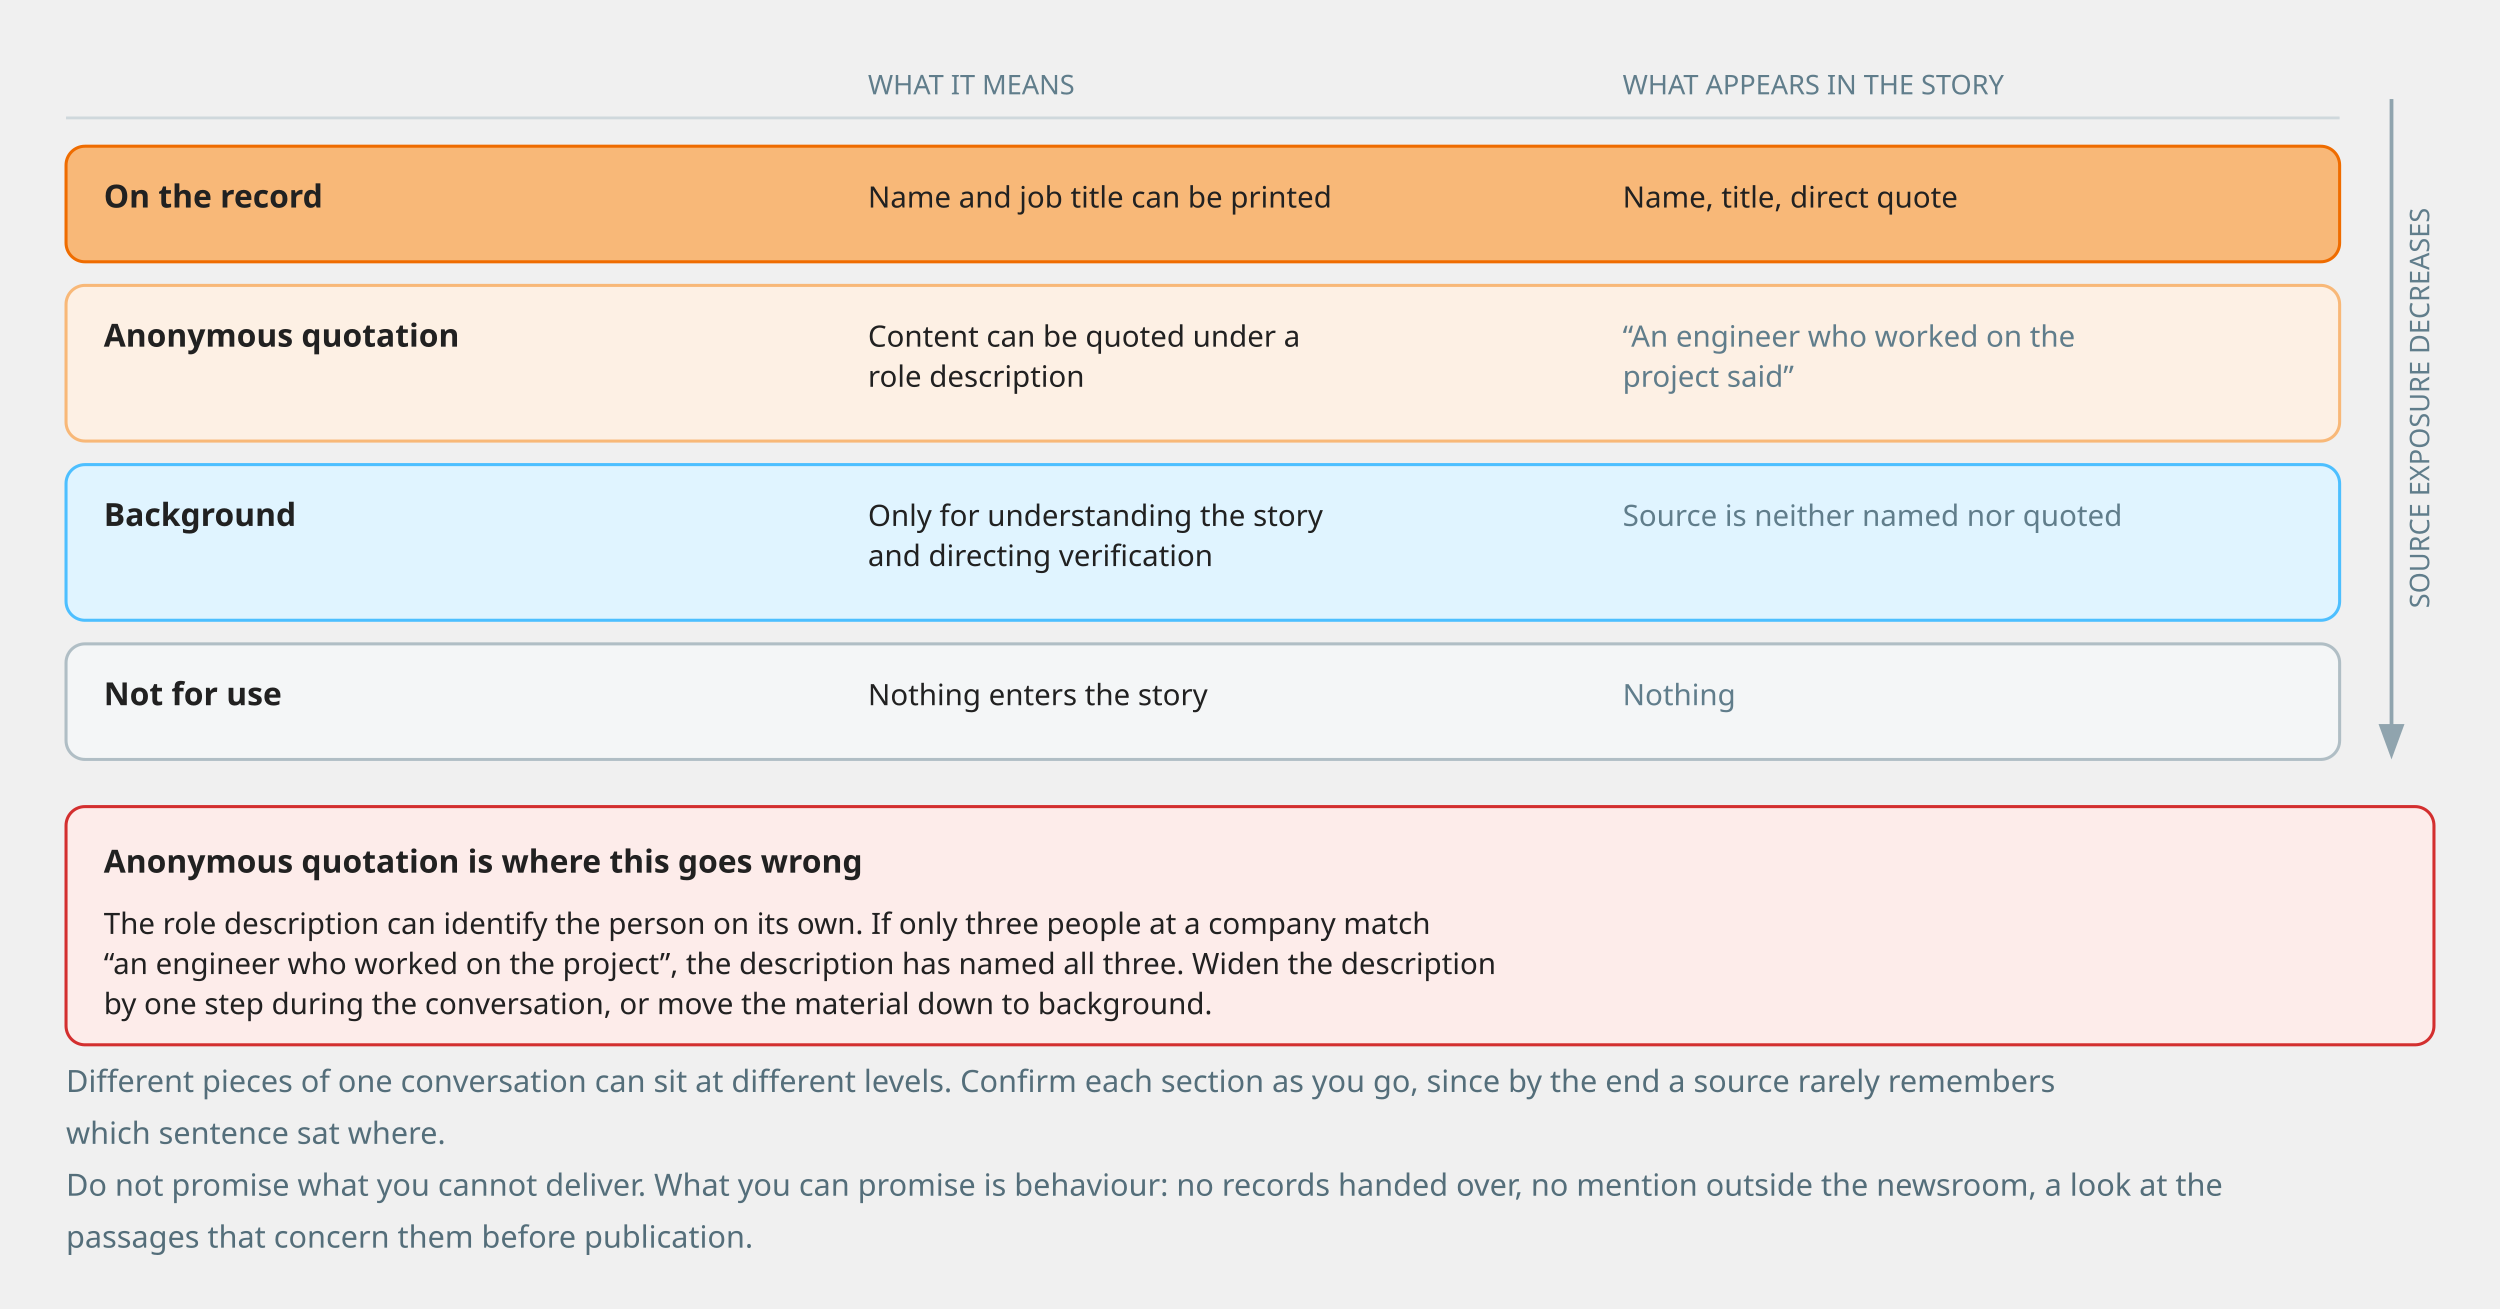
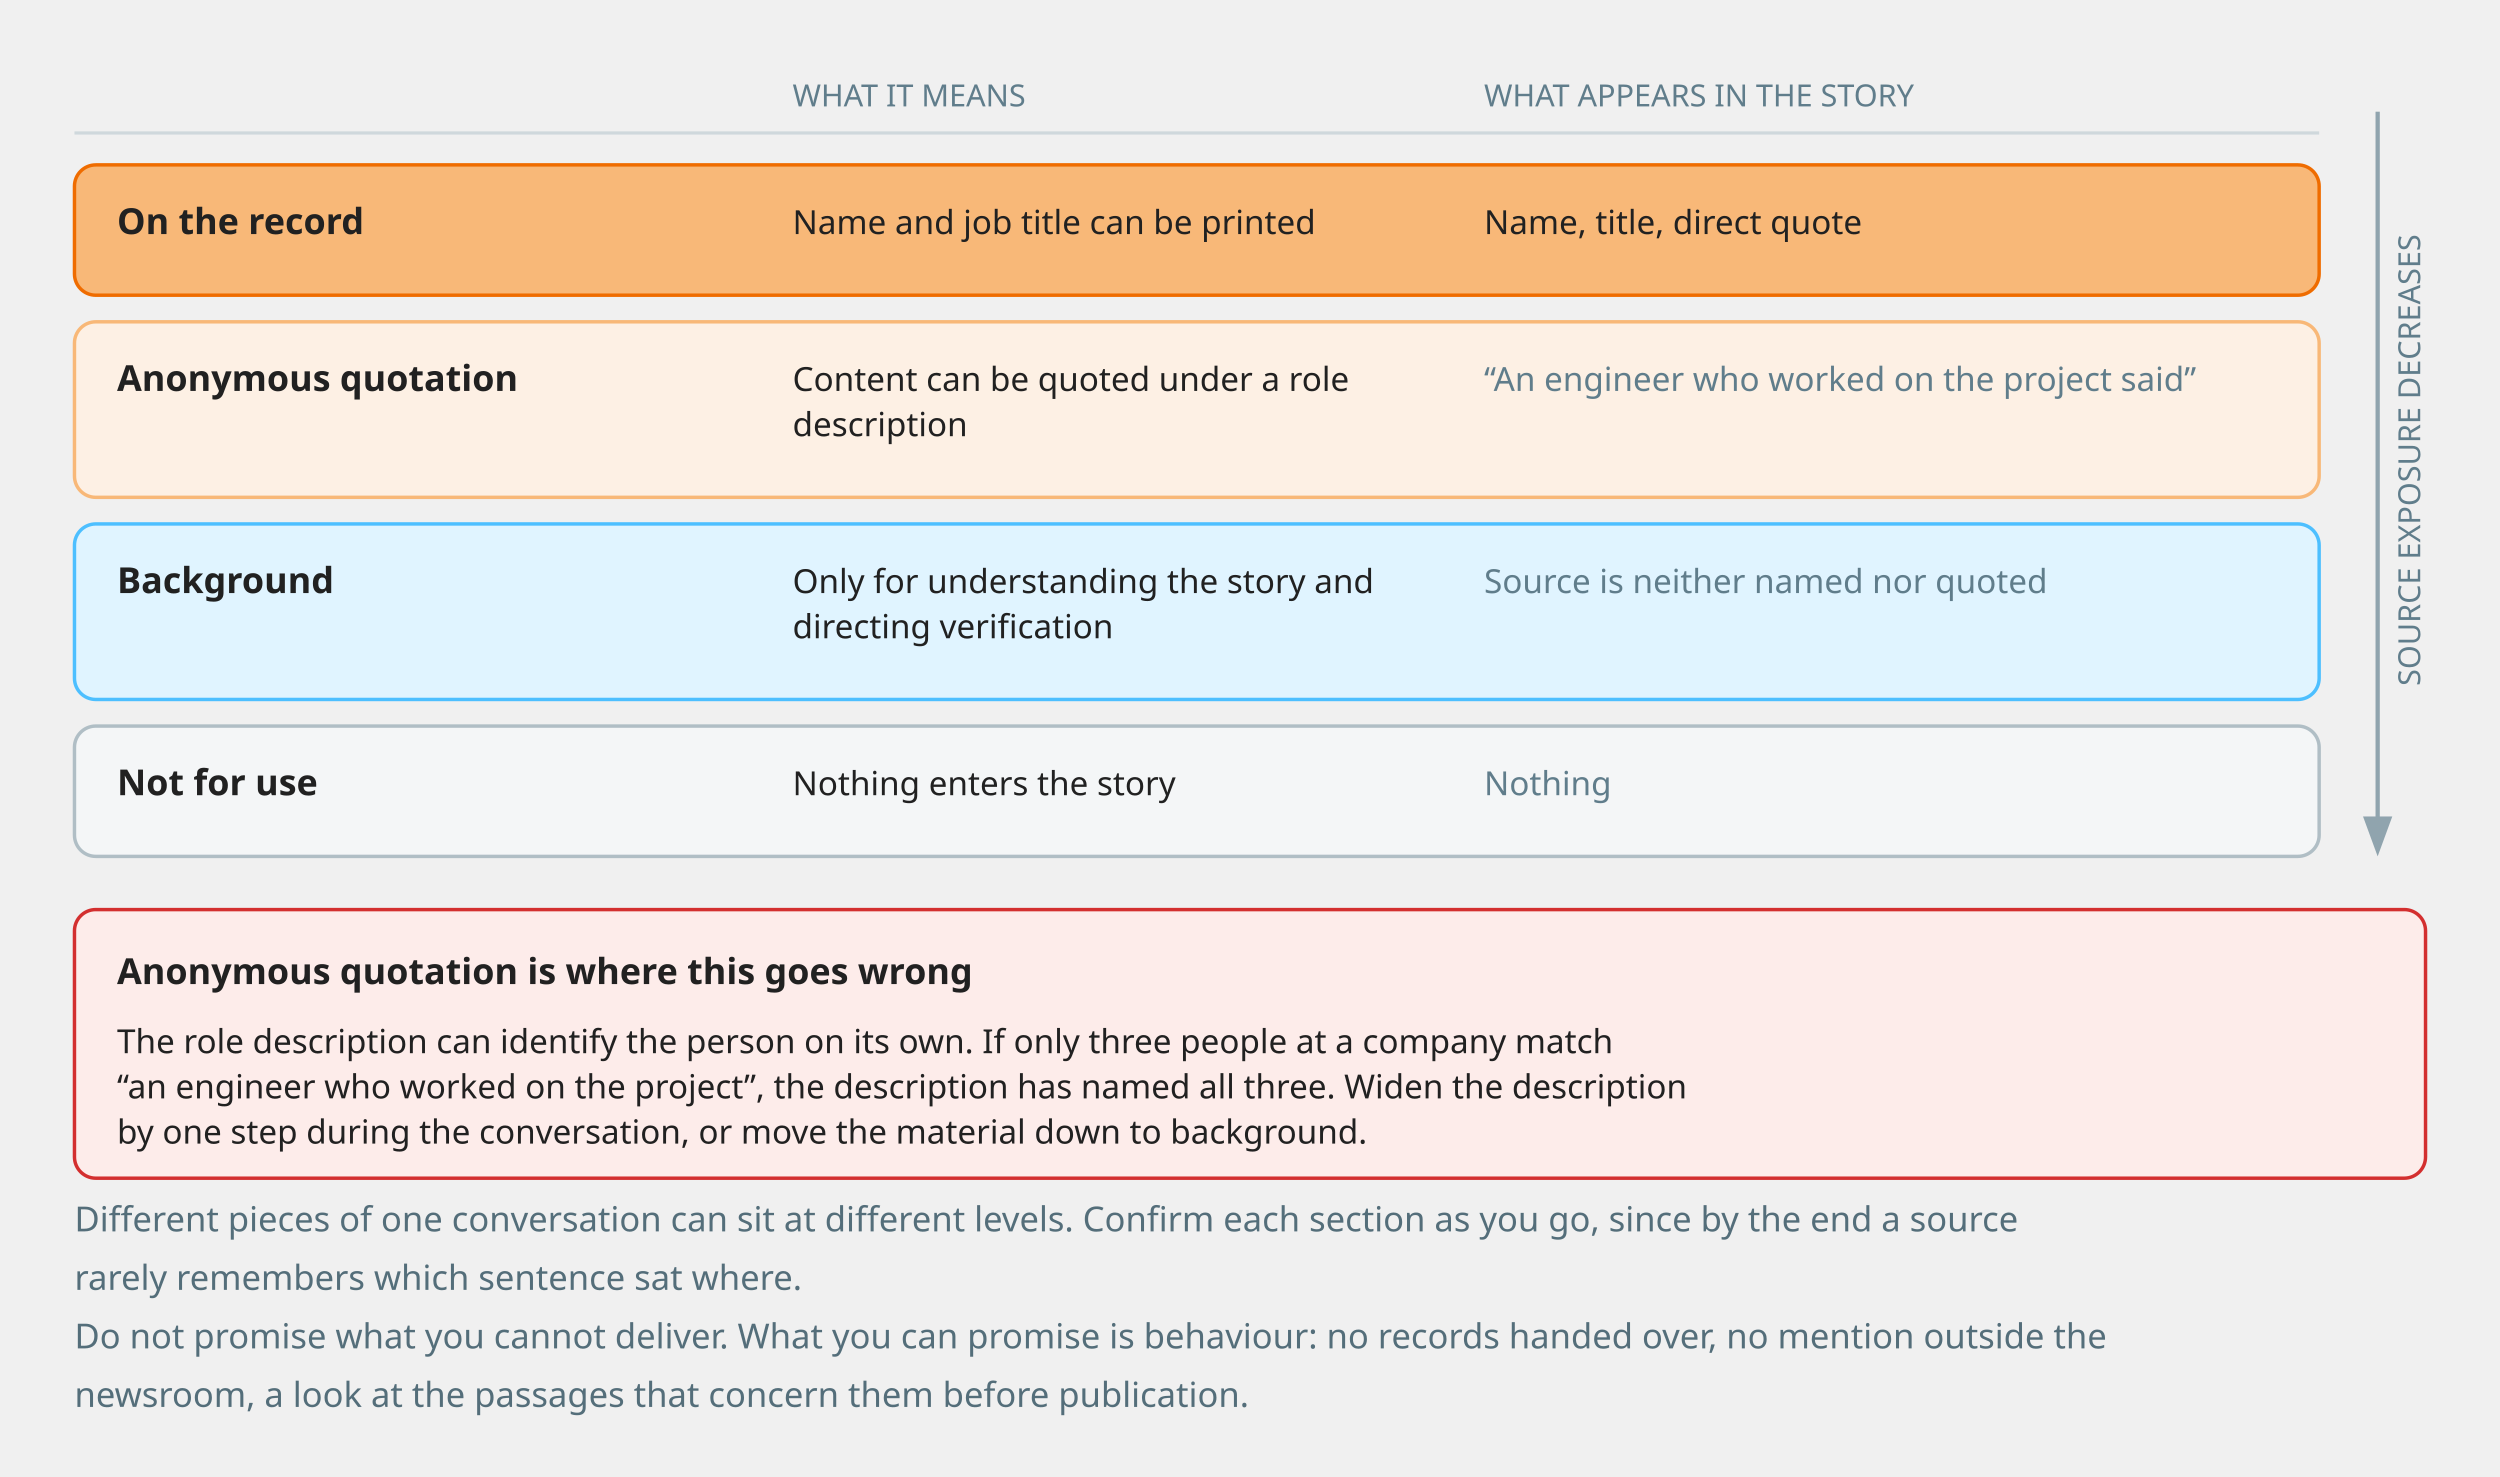
- <svg xmlns="http://www.w3.org/2000/svg" viewBox="0 0 1060 555" width="1060" height="555" role="img" aria-labelledby="title desc">
+ <svg xmlns="http://www.w3.org/2000/svg" viewBox="0 0 940 555" width="940" height="555" role="img" aria-labelledby="title desc">
  <style>
  /* 配色對齊 community/brand-assets.md 的色票。這個檔案是被 img 標籤引用的獨立 SVG，
     取不到頁面的 CSS 變數，只能寫死 hex。深色模式在檔案內自己處理，站上 palette
     切換的狀態不會傳進獨立的 SVG 檔。 */
  text { font-family: "Noto Sans TC", "PingFang TC", "Microsoft JhengHei", "Hiragino Sans GB", "Source Han Sans TC", sans-serif; }
  .t-main { fill: #212121; }
  .t-mute { fill: #607d8b; }
  .t-foot { fill: #546e7a; font-size: 13px; }
  .t-inv  { fill: #ffffff; }
  .h1 { font-size: 15px; font-weight: 700; }
  .h2 { font-size: 13.5px; font-weight: 700; }
  .bd { font-size: 12.5px; }
  .sm { font-size: 11.5px; }
  .card    { fill: #ffffff; stroke: #cfd8dc; stroke-width: 1.3; }
  .card-n  { fill: #f4f6f7; stroke: #b0bec5; stroke-width: 1.3; }
  .card-c1 { fill: #e0f4ff; stroke: #4dbfff; stroke-width: 1.3; }
  .card-c2 { fill: #b3e3ff; stroke: #26b3ff; stroke-width: 1.3; }
  .card-c3 { fill: #80d1ff; stroke: #0089bf; stroke-width: 1.3; }
  .card-w1 { fill: #fdf0e4; stroke: #f8b878; stroke-width: 1.3; }
  .card-w2 { fill: #f8b878; stroke: #ef6c00; stroke-width: 1.3; }
  .card-w3 { fill: #ef6c00; stroke: #c85a00; stroke-width: 1.3; }
  .card-ok { fill: #e8f5e9; stroke: #4caf50; stroke-width: 1.3; }
  .card-no { fill: #fdecea; stroke: #d32f2f; stroke-width: 1.3; }
  .rule    { stroke: #cfd8dc; stroke-width: 1.2; fill: none; }
  .arrow   { stroke: #90a4ae; stroke-width: 1.6; fill: none; }
  .arrow-h { fill: #90a4ae; }
  .tag     { fill: #eceff1; stroke: none; }
  .t-tag   { fill: #455a64; font-size: 11px; font-weight: 700; }

  @media (prefers-color-scheme: dark) {
    .t-main { fill: #eceff1; }
    .t-mute { fill: #90a4ae; }
    .t-foot { fill: #b0bec5; }
    .t-inv  { fill: #241708; }
    .card    { fill: #23292e; stroke: #4b565e; }
    .card-n  { fill: #1c2226; stroke: #46515a; }
    .card-c1 { fill: #0d2b38; stroke: #4dbfff; }
    .card-c2 { fill: #10394b; stroke: #26b3ff; }
    .card-c3 { fill: #14495f; stroke: #4dbfff; }
    .card-w1 { fill: #2b1f16; stroke: #8a5420; }
    .card-w2 { fill: #7d4b19; stroke: #ff8c1a; }
    .card-w3 { fill: #ff8c1a; stroke: #ffa64d; }
    .card-ok { fill: #17301a; stroke: #4caf50; }
    .card-no { fill: #35181a; stroke: #e57373; }
    .rule    { stroke: #46515a; }
    .arrow   { stroke: #6b7780; }
    .arrow-h { fill: #6b7780; }
    .tag     { fill: #333c43; }
    .t-tag   { fill: #b0bec5; }
  }
</style>
-   <text class="t-mute sm" x="368" y="40">WHAT IT MEANS</text>
-   <text class="t-mute sm" x="688" y="40">WHAT APPEARS IN THE STORY</text>
-   <path class="rule" d="M28 50 H992" />
-   <rect class="card-w2" x="28" y="62" width="964" height="49" rx="8" />
+   <text class="t-mute sm" x="298" y="40">WHAT IT MEANS</text>
+   <text class="t-mute sm" x="558" y="40">WHAT APPEARS IN THE STORY</text>
+   <path class="rule" d="M28 50 H872" />
+   <rect class="card-w2" x="28" y="62" width="844" height="49" rx="8" />
  <text class="t-main h2" x="44" y="88">On the record</text>
-   <text class="t-main bd" x="368" y="88">Name and job title can be printed</text>
-   <text class="t-main bd" x="688" y="88">Name, title, direct quote</text>
-   <rect class="card-w1" x="28" y="121" width="964" height="66" rx="8" />
+   <text class="t-main bd" x="298" y="88">Name and job title can be printed</text>
+   <text class="t-main bd" x="558" y="88">Name, title, direct quote</text>
+   <rect class="card-w1" x="28" y="121" width="844" height="66" rx="8" />
  <text class="t-main h2" x="44" y="147">Anonymous quotation</text>
-   <text class="t-main bd" x="368" y="147">Content can be quoted under a</text>
-   <text class="t-main bd" x="368" y="164">role description</text>
-   <text class="t-mute bd" x="688" y="147">“An engineer who worked on the</text>
-   <text class="t-mute bd" x="688" y="164">project said”</text>
-   <rect class="card-c1" x="28" y="197" width="964" height="66" rx="8" />
+   <text class="t-main bd" x="298" y="147">Content can be quoted under a role</text>
+   <text class="t-main bd" x="298" y="164">description</text>
+   <text class="t-mute bd" x="558" y="147">“An engineer who worked on the project said”</text>
+   <rect class="card-c1" x="28" y="197" width="844" height="66" rx="8" />
  <text class="t-main h2" x="44" y="223">Background</text>
-   <text class="t-main bd" x="368" y="223">Only for understanding the story</text>
-   <text class="t-main bd" x="368" y="240">and directing verification</text>
-   <text class="t-mute bd" x="688" y="223">Source is neither named nor quoted</text>
-   <rect class="card-n" x="28" y="273" width="964" height="49" rx="8" />
+   <text class="t-main bd" x="298" y="223">Only for understanding the story and</text>
+   <text class="t-main bd" x="298" y="240">directing verification</text>
+   <text class="t-mute bd" x="558" y="223">Source is neither named nor quoted</text>
+   <rect class="card-n" x="28" y="273" width="844" height="49" rx="8" />
  <text class="t-main h2" x="44" y="299">Not for use</text>
-   <text class="t-main bd" x="368" y="299">Nothing enters the story</text>
-   <text class="t-mute bd" x="688" y="299">Nothing</text>
-   <path class="arrow" d="M1014 42 V308" />
-   <path class="arrow-h" d="M1014 322 L1008.5 307 L1019.5 307 Z" />
-   <text class="t-mute sm" x="1030" y="173" text-anchor="middle" transform="rotate(-90 1030 173)">SOURCE EXPOSURE DECREASES</text>
-   <rect class="card-no" x="28" y="342" width="1004" height="101" rx="8" />
+   <text class="t-main bd" x="298" y="299">Nothing enters the story</text>
+   <text class="t-mute bd" x="558" y="299">Nothing</text>
+   <path class="arrow" d="M894 42 V308" />
+   <path class="arrow-h" d="M894 322 L888.5 307 L899.5 307 Z" />
+   <text class="t-mute sm" x="910" y="173" text-anchor="middle" transform="rotate(-90 910 173)">SOURCE EXPOSURE DECREASES</text>
+   <rect class="card-no" x="28" y="342" width="884" height="101" rx="8" />
  <text class="t-main h2" x="44" y="370">Anonymous quotation is where this goes wrong</text>
  <text class="t-main bd" x="44" y="396">The role description can identify the person on its own. If only three people at a company match</text>
  <text class="t-main bd" x="44" y="413">“an engineer who worked on the project”, the description has named all three. Widen the description</text>
  <text class="t-main bd" x="44" y="430">by one step during the conversation, or move the material down to background.</text>
-   <text class="t-foot" x="28" y="463">Different pieces of one conversation can sit at different levels. Confirm each section as you go, since by the end a source rarely remembers</text>
-   <text class="t-foot" x="28" y="485">which sentence sat where.</text>
-   <text class="t-foot" x="28" y="507">Do not promise what you cannot deliver. What you can promise is behaviour: no records handed over, no mention outside the newsroom, a look at the</text>
-   <text class="t-foot" x="28" y="529">passages that concern them before publication.</text>
+   <text class="t-foot" x="28" y="463">Different pieces of one conversation can sit at different levels. Confirm each section as you go, since by the end a source</text>
+   <text class="t-foot" x="28" y="485">rarely remembers which sentence sat where.</text>
+   <text class="t-foot" x="28" y="507">Do not promise what you cannot deliver. What you can promise is behaviour: no records handed over, no mention outside the</text>
+   <text class="t-foot" x="28" y="529">newsroom, a look at the passages that concern them before publication.</text>
</svg>
